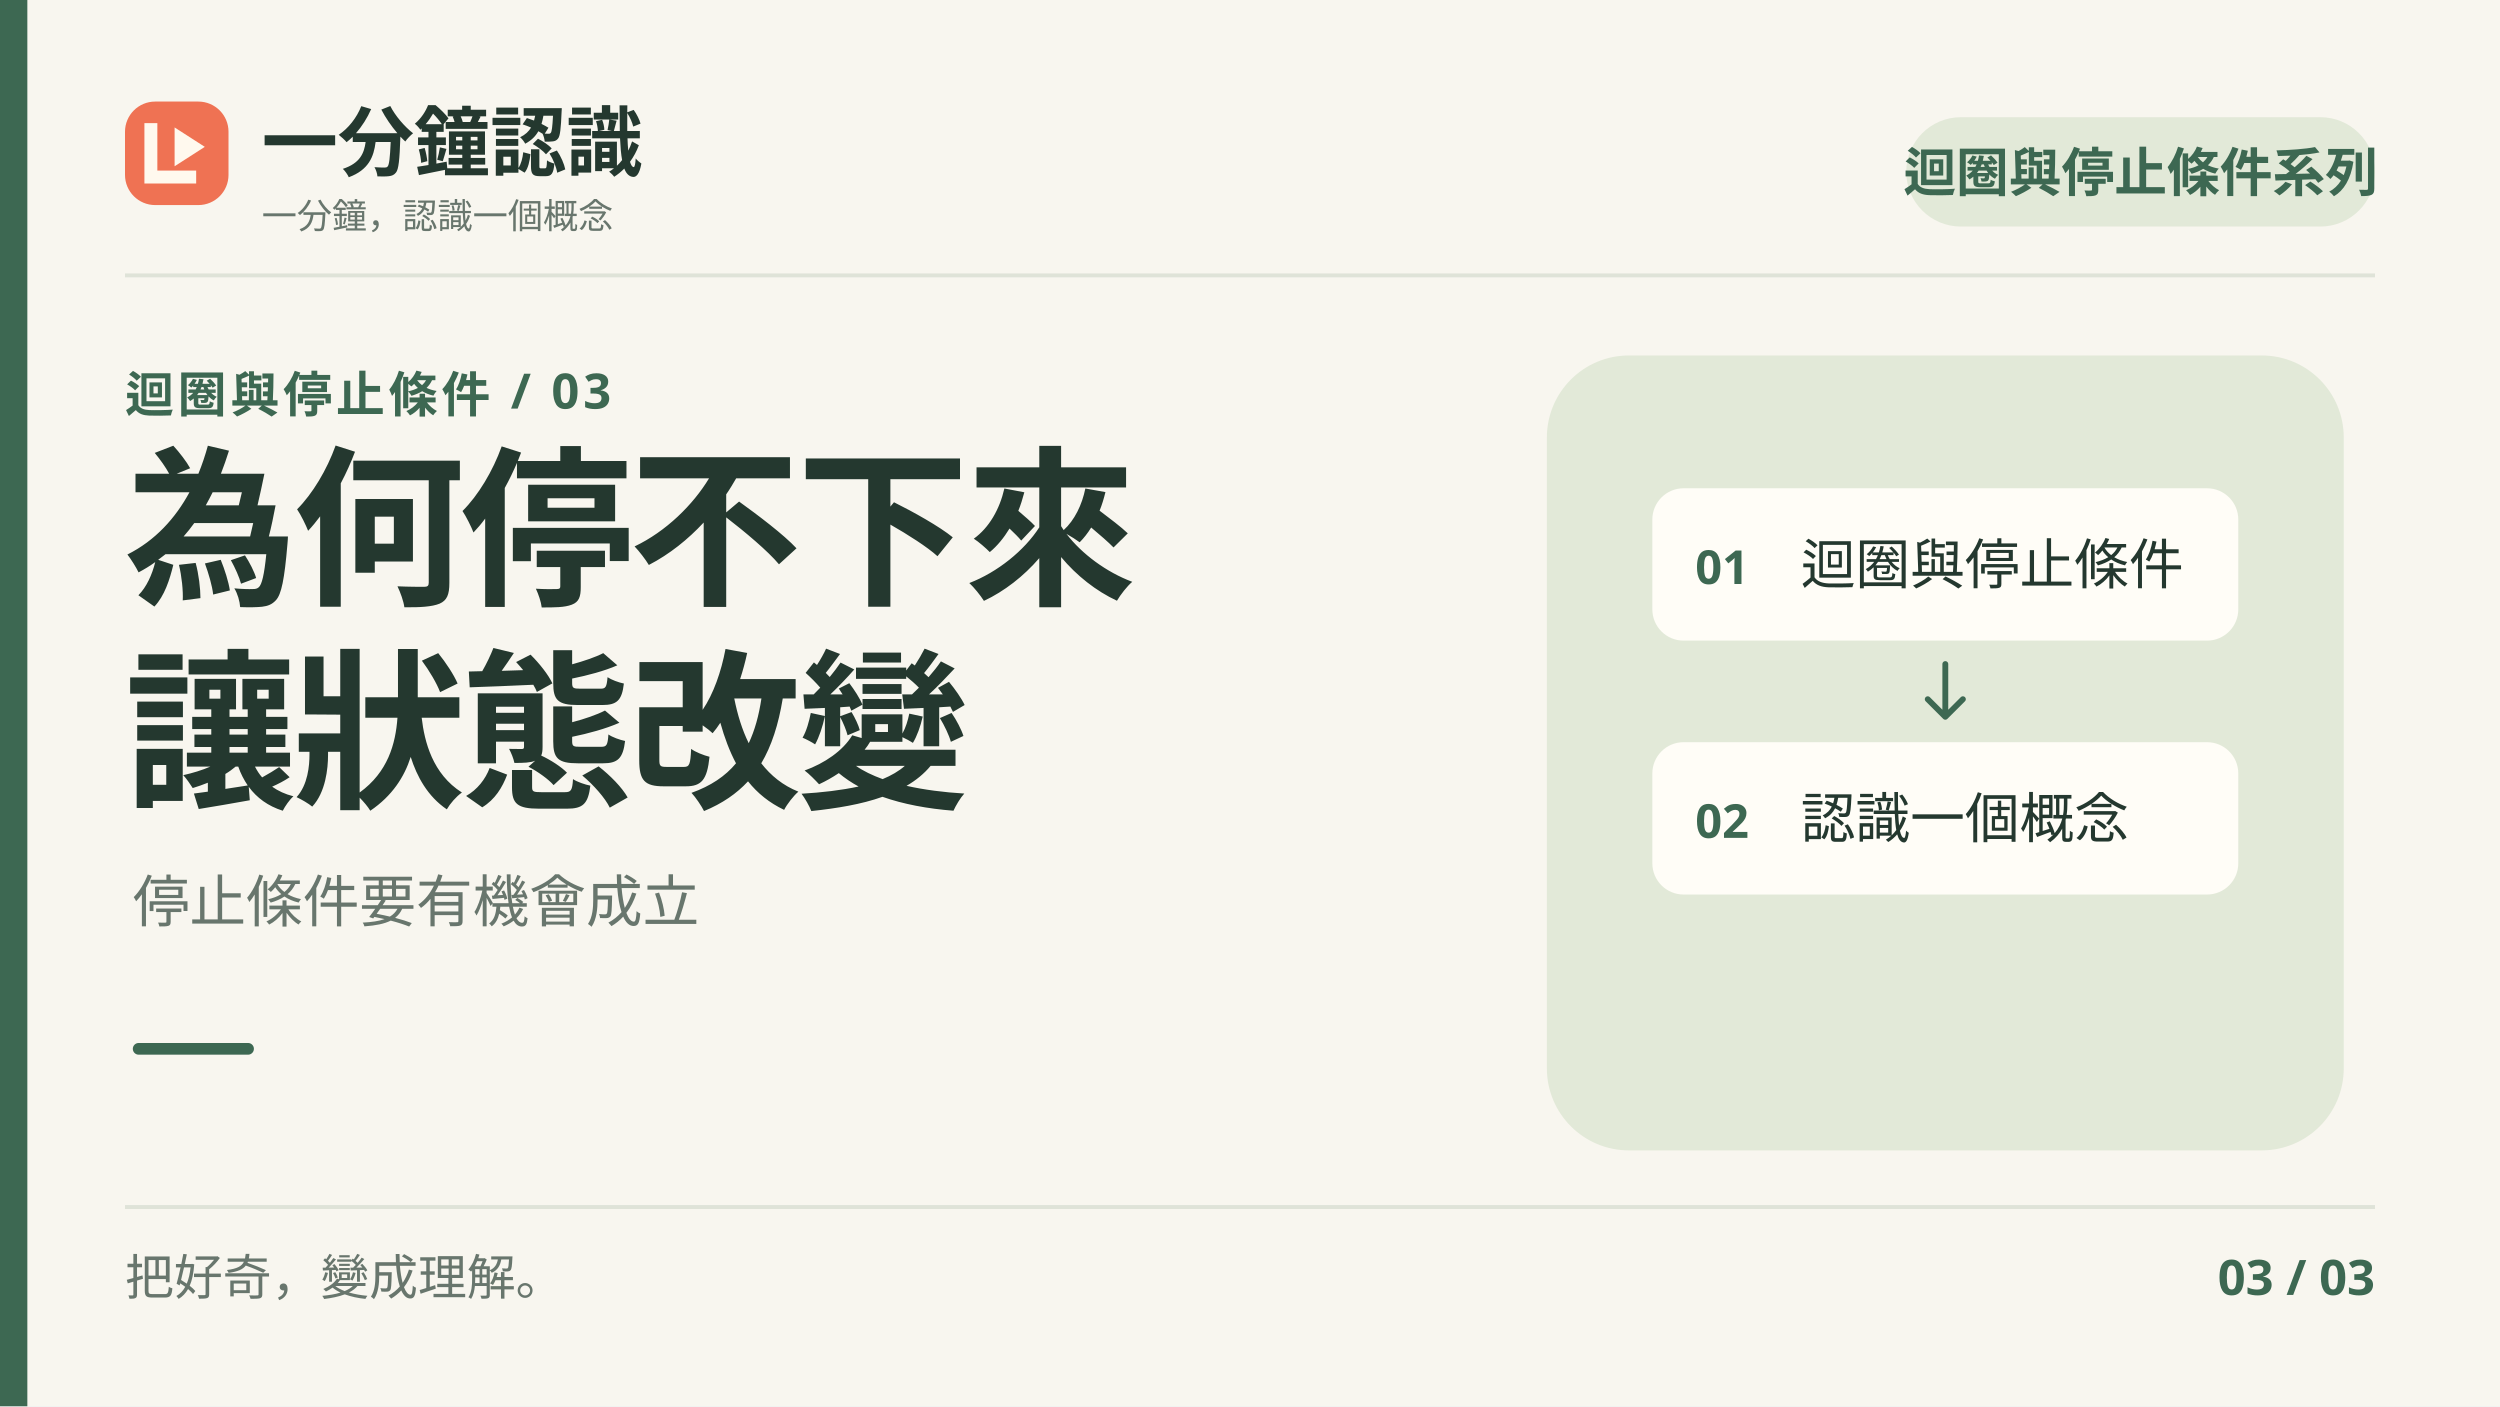
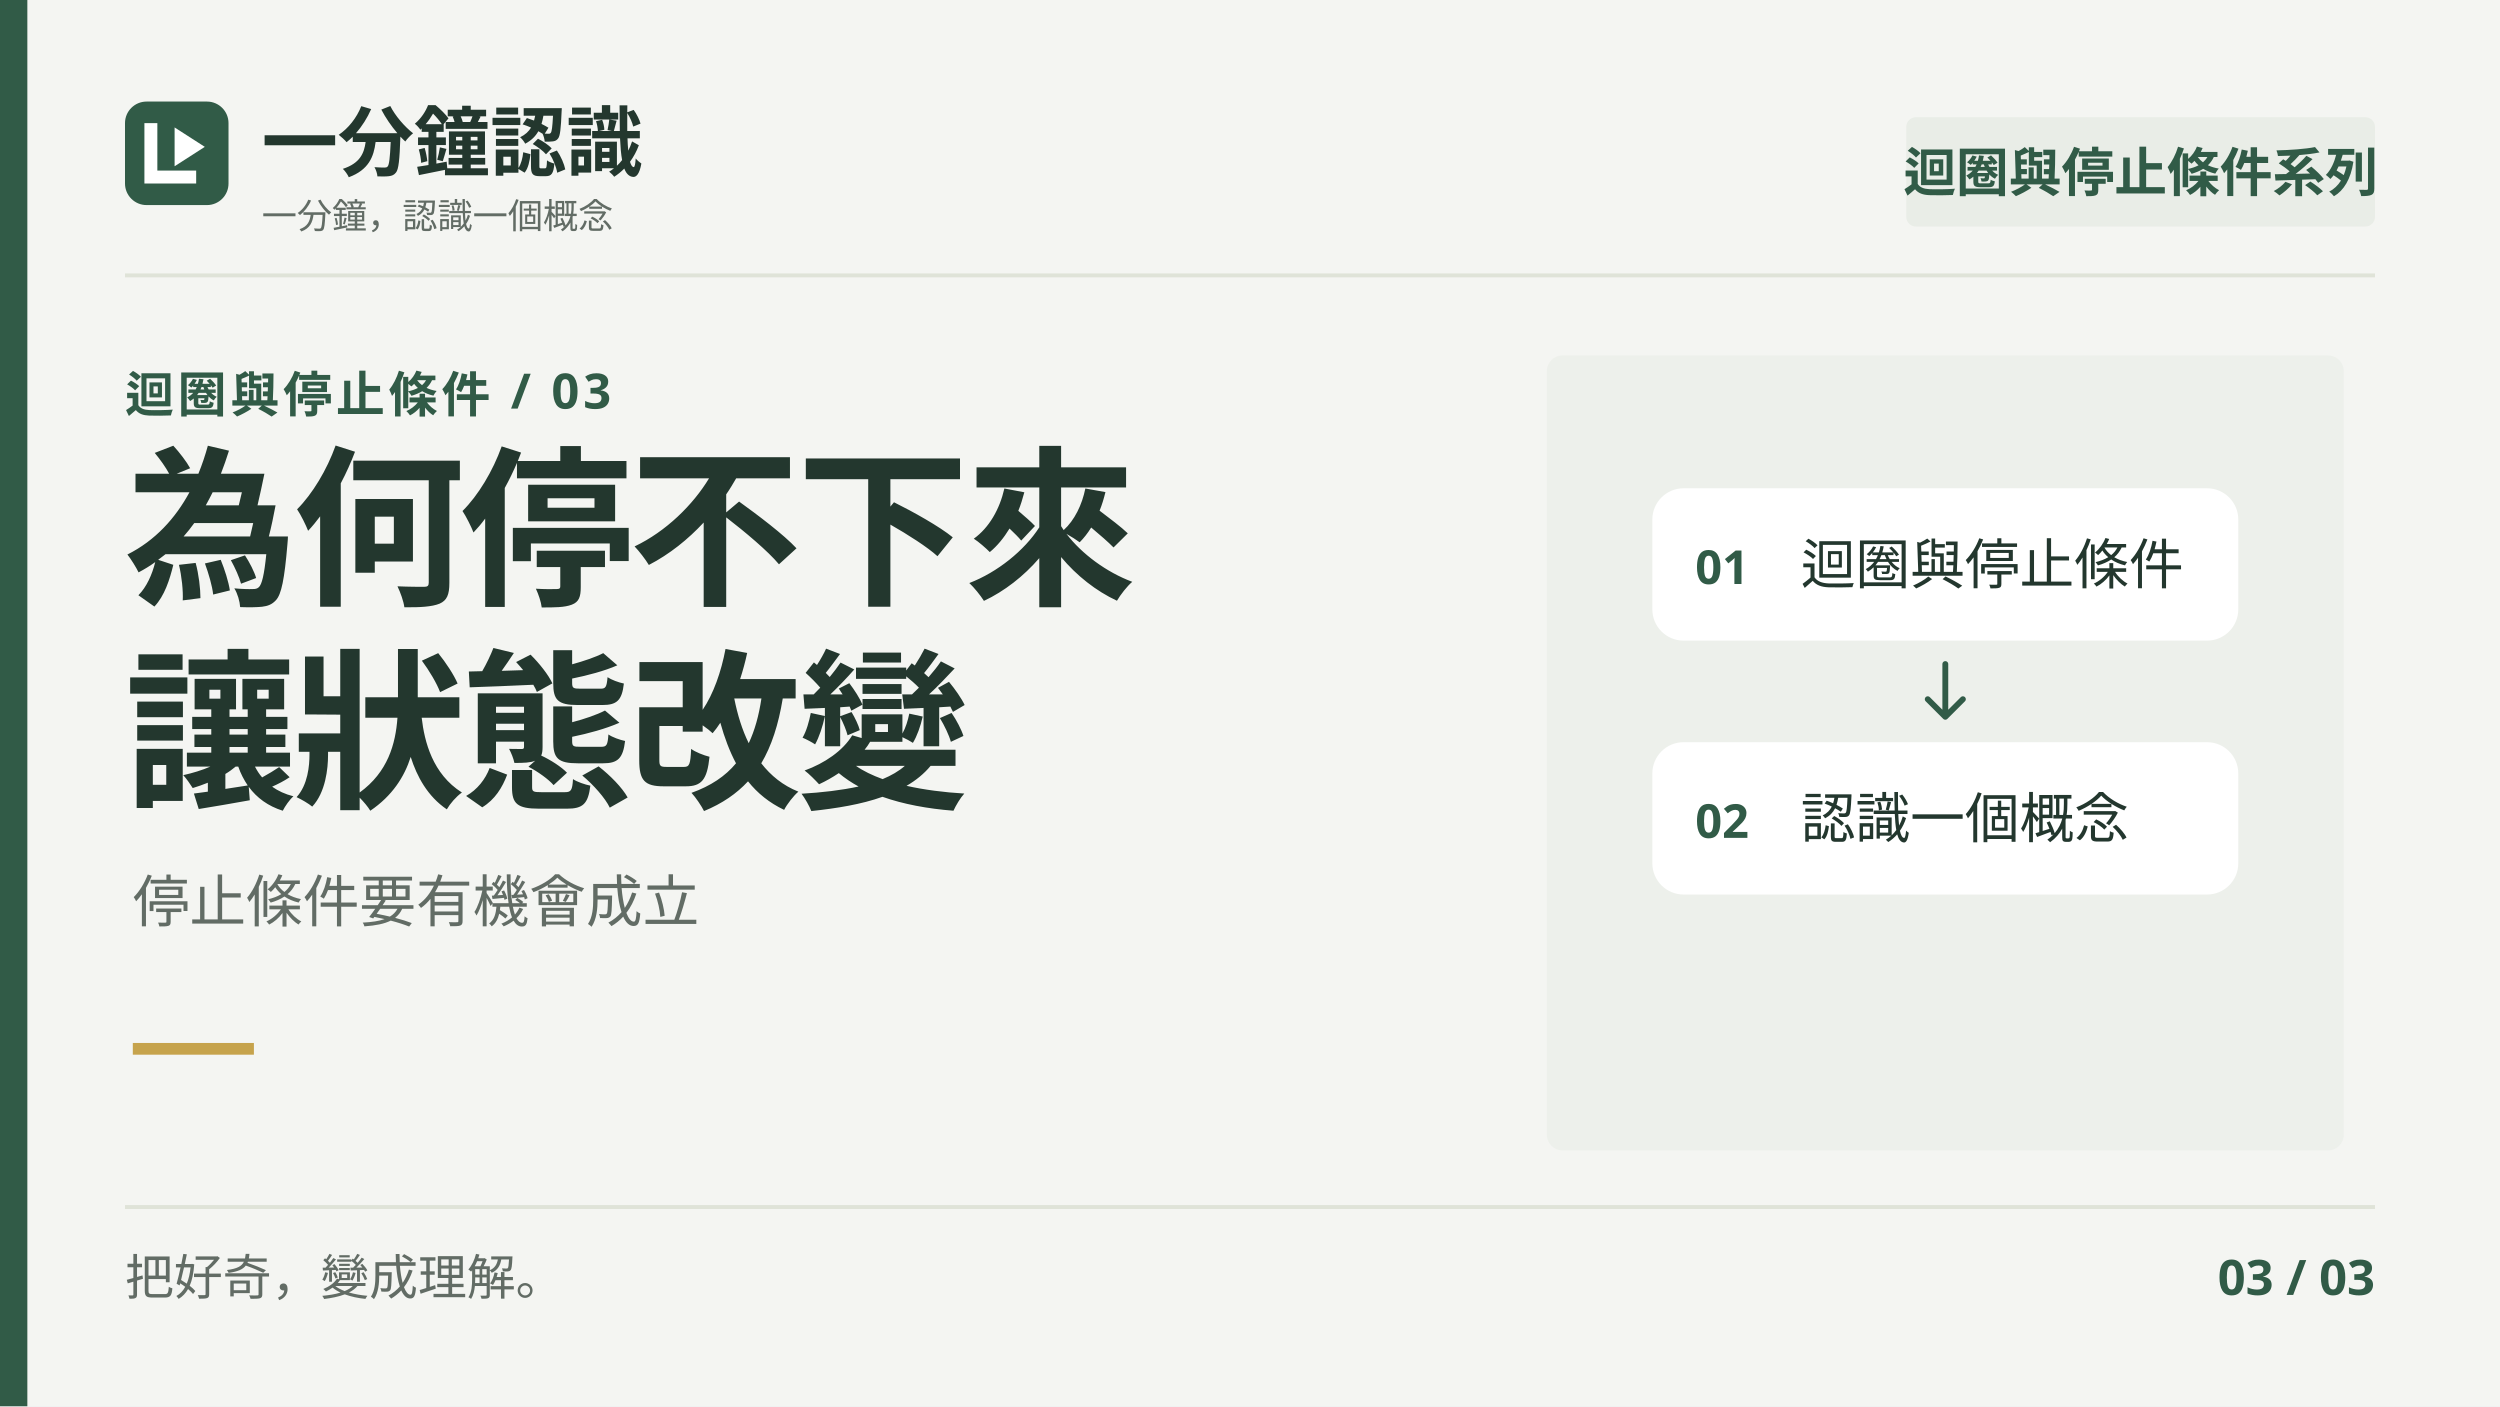
<svg xmlns="http://www.w3.org/2000/svg" width="1280" height="720" viewBox="0 0 1280 720" role="img" aria-labelledby="title desc">
  <g font-family="Microsoft JhengHei, PingFang TC, Noto Sans TC, sans-serif">
-     <rect x="0" y="0" width="1280" height="720" rx="0" fill="#f8f6ef" />
-     <rect x="0" y="0" width="14" height="720" rx="0" fill="#3d6852" />
+     <rect x="0" y="0" width="1280" height="720" rx="0" fill="#f4f5f2" />
+     <rect x="0" y="0" width="14" height="720" rx="0" fill="#315b47" />
    <path d="M64 141h1152M64 618h1152" stroke="#dfe3d8" stroke-width="2" />
    <svg x="64" y="52" width="53" height="53" viewBox="0 0 48 48">
-       <rect width="48" height="48" rx="14" fill="#ef7253" />
-       <path d="M15 10v22h18v6H9V10z" fill="#fff9ee" />
-       <path d="m23 12 14 9-14 9z" fill="#fff9ee" />
+       <rect width="48" height="48" rx="10" fill="#315b47" />
+       <path d="M15 10v22h18v6H9V10z" fill="#ffffff" />
+       <path d="m23 12 14 9-14 9z" fill="#ffffff" />
    </svg>
-     <text x="134" y="87" font-size="39" fill="#24382f" font-weight="800">一分鐘認識</text>
-     <text x="134" y="117" font-size="18" fill="#68766d">一分鐘，認識一個概念</text>
-     <rect x="976" y="60" width="240" height="56" rx="28" fill="#e2e9d8" />
-     <text x="1096" y="98" font-size="27" fill="#3d6852" text-anchor="middle" font-weight="700">迴圈與停止條件系列</text>
-     <rect x="792" y="182" width="408" height="407" rx="42" fill="#e2e9d8" />
-     <text x="64" y="211" font-size="25" fill="#3d6852" font-weight="700" letter-spacing="2">迴圈與停止條件 / 03</text>
-     <text x="64" y="303" font-size="88" fill="#24382f" font-weight="800" letter-spacing="-2">為何停不下來</text>
-     <text x="64" y="407" font-size="88" fill="#24382f" font-weight="800" letter-spacing="-2">讓狀態改變</text>
-     <text x="68" y="472" font-size="29" fill="#68766d">停止條件要有機會成立</text>
-     <rect x="68" y="534" width="62" height="6" rx="3" fill="#3d6852" />
-     <rect x="846" y="250" width="300" height="78" rx="16" fill="#fffdf7" />
-     <text x="868" y="299" font-size="24" fill="#3d6852" font-weight="700">01</text>
-     <text x="922" y="299" font-size="28" fill="#24382f">迴圈與停止條件</text>
-     <path d="M996 340v27m-9-9 9 9 9-9" fill="none" stroke="#3d6852" stroke-width="3" stroke-linecap="round" stroke-linejoin="round" />
-     <rect x="846" y="380" width="300" height="78" rx="16" fill="#fffdf7" />
-     <text x="868" y="429" font-size="24" fill="#3d6852" font-weight="700">02</text>
-     <text x="922" y="429" font-size="28" fill="#24382f">認識一個概念</text>
-     <text x="64" y="663" font-size="25" fill="#68766d">把好奇，變成理解。</text>
-     <text x="1216" y="663" font-size="25" fill="#3d6852" text-anchor="end" font-weight="700">03 / 03</text>
+     <text x="134" y="87" font-size="39" fill="#23372e" font-weight="800">一分鐘認識</text>
+     <text x="134" y="117" font-size="18" fill="#626c65">一分鐘，認識一個概念</text>
+     <rect x="976" y="60" width="240" height="56" rx="5" fill="#e9ede7" />
+     <text x="1096" y="98" font-size="27" fill="#315b47" text-anchor="middle" font-weight="700">迴圈與停止條件系列</text>
+     <rect x="792" y="182" width="408" height="407" rx="8" fill="#edf0eb" />
+     <text x="64" y="211" font-size="25" fill="#315b47" font-weight="700" letter-spacing="2">迴圈與停止條件 / 03</text>
+     <text x="64" y="303" font-size="88" fill="#23372e" font-weight="800" letter-spacing="-2">為何停不下來</text>
+     <text x="64" y="407" font-size="88" fill="#23372e" font-weight="800" letter-spacing="-2">讓狀態改變</text>
+     <text x="68" y="472" font-size="29" fill="#626c65">停止條件要有機會成立</text>
+     <rect x="68" y="534" width="62" height="6" rx="0" fill="#c6a34c" />
+     <rect x="846" y="250" width="300" height="78" rx="16" fill="#ffffff" />
+     <text x="868" y="299" font-size="24" fill="#315b47" font-weight="700">01</text>
+     <text x="922" y="299" font-size="28" fill="#23372e">迴圈與停止條件</text>
+     <path d="M996 340v27m-9-9 9 9 9-9" fill="none" stroke="#315b47" stroke-width="3" stroke-linecap="round" stroke-linejoin="round" />
+     <rect x="846" y="380" width="300" height="78" rx="16" fill="#ffffff" />
+     <text x="868" y="429" font-size="24" fill="#315b47" font-weight="700">02</text>
+     <text x="922" y="429" font-size="28" fill="#23372e">認識一個概念</text>
+     <text x="64" y="663" font-size="25" fill="#626c65">把好奇，變成理解。</text>
+     <text x="1216" y="663" font-size="25" fill="#315b47" text-anchor="end" font-weight="700">03 / 03</text>
  </g>
</svg>
